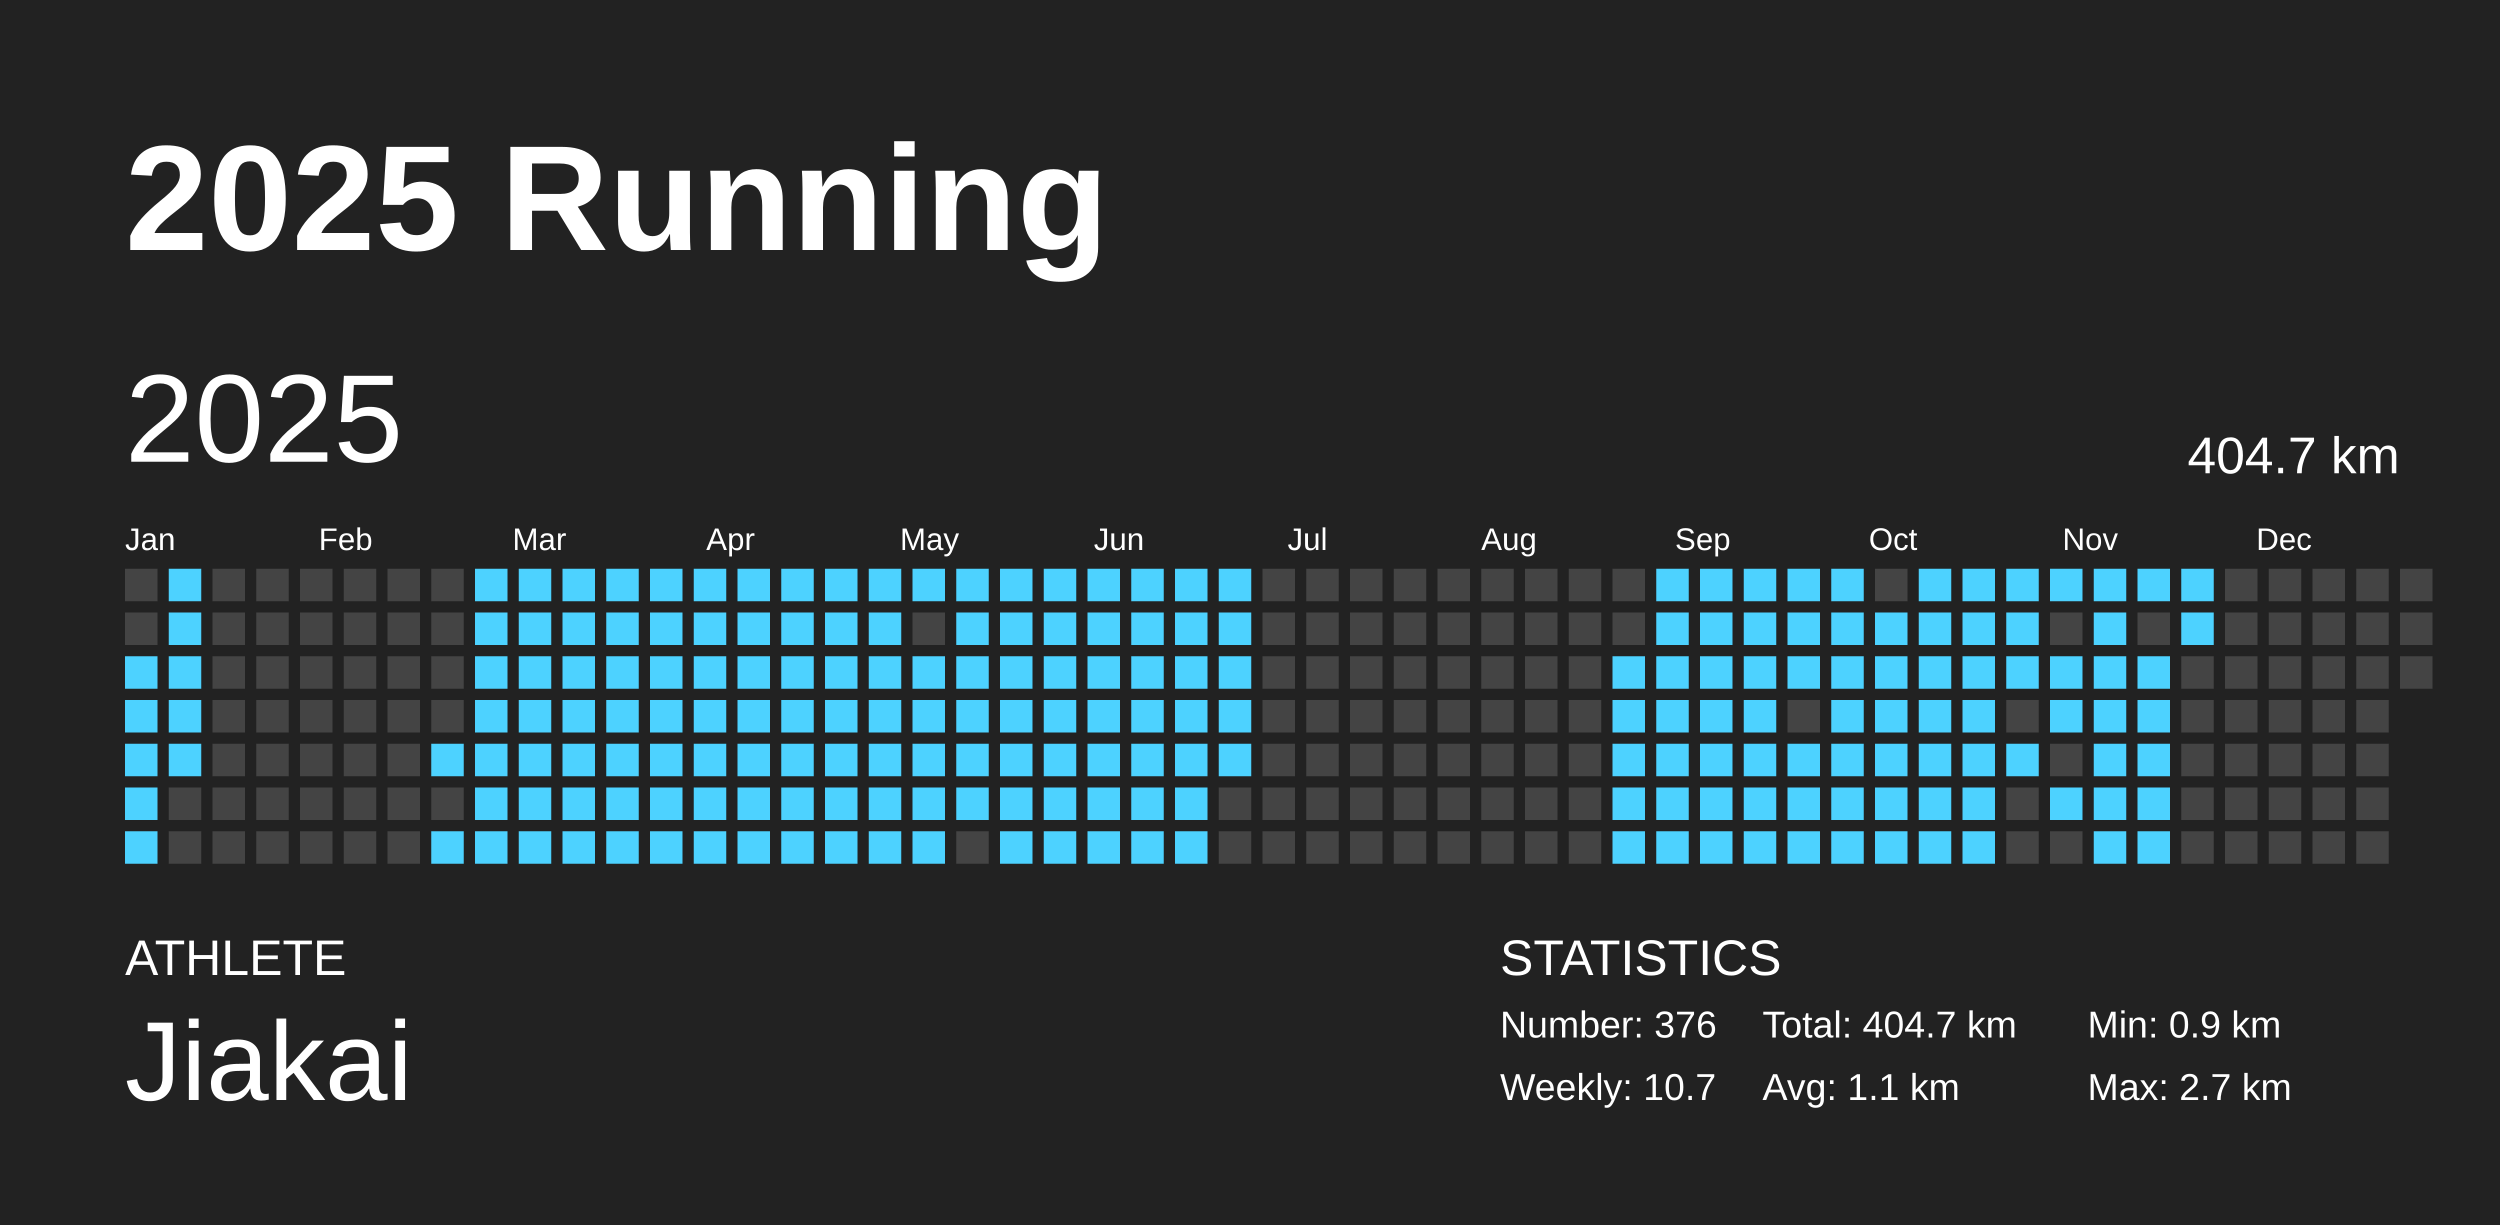
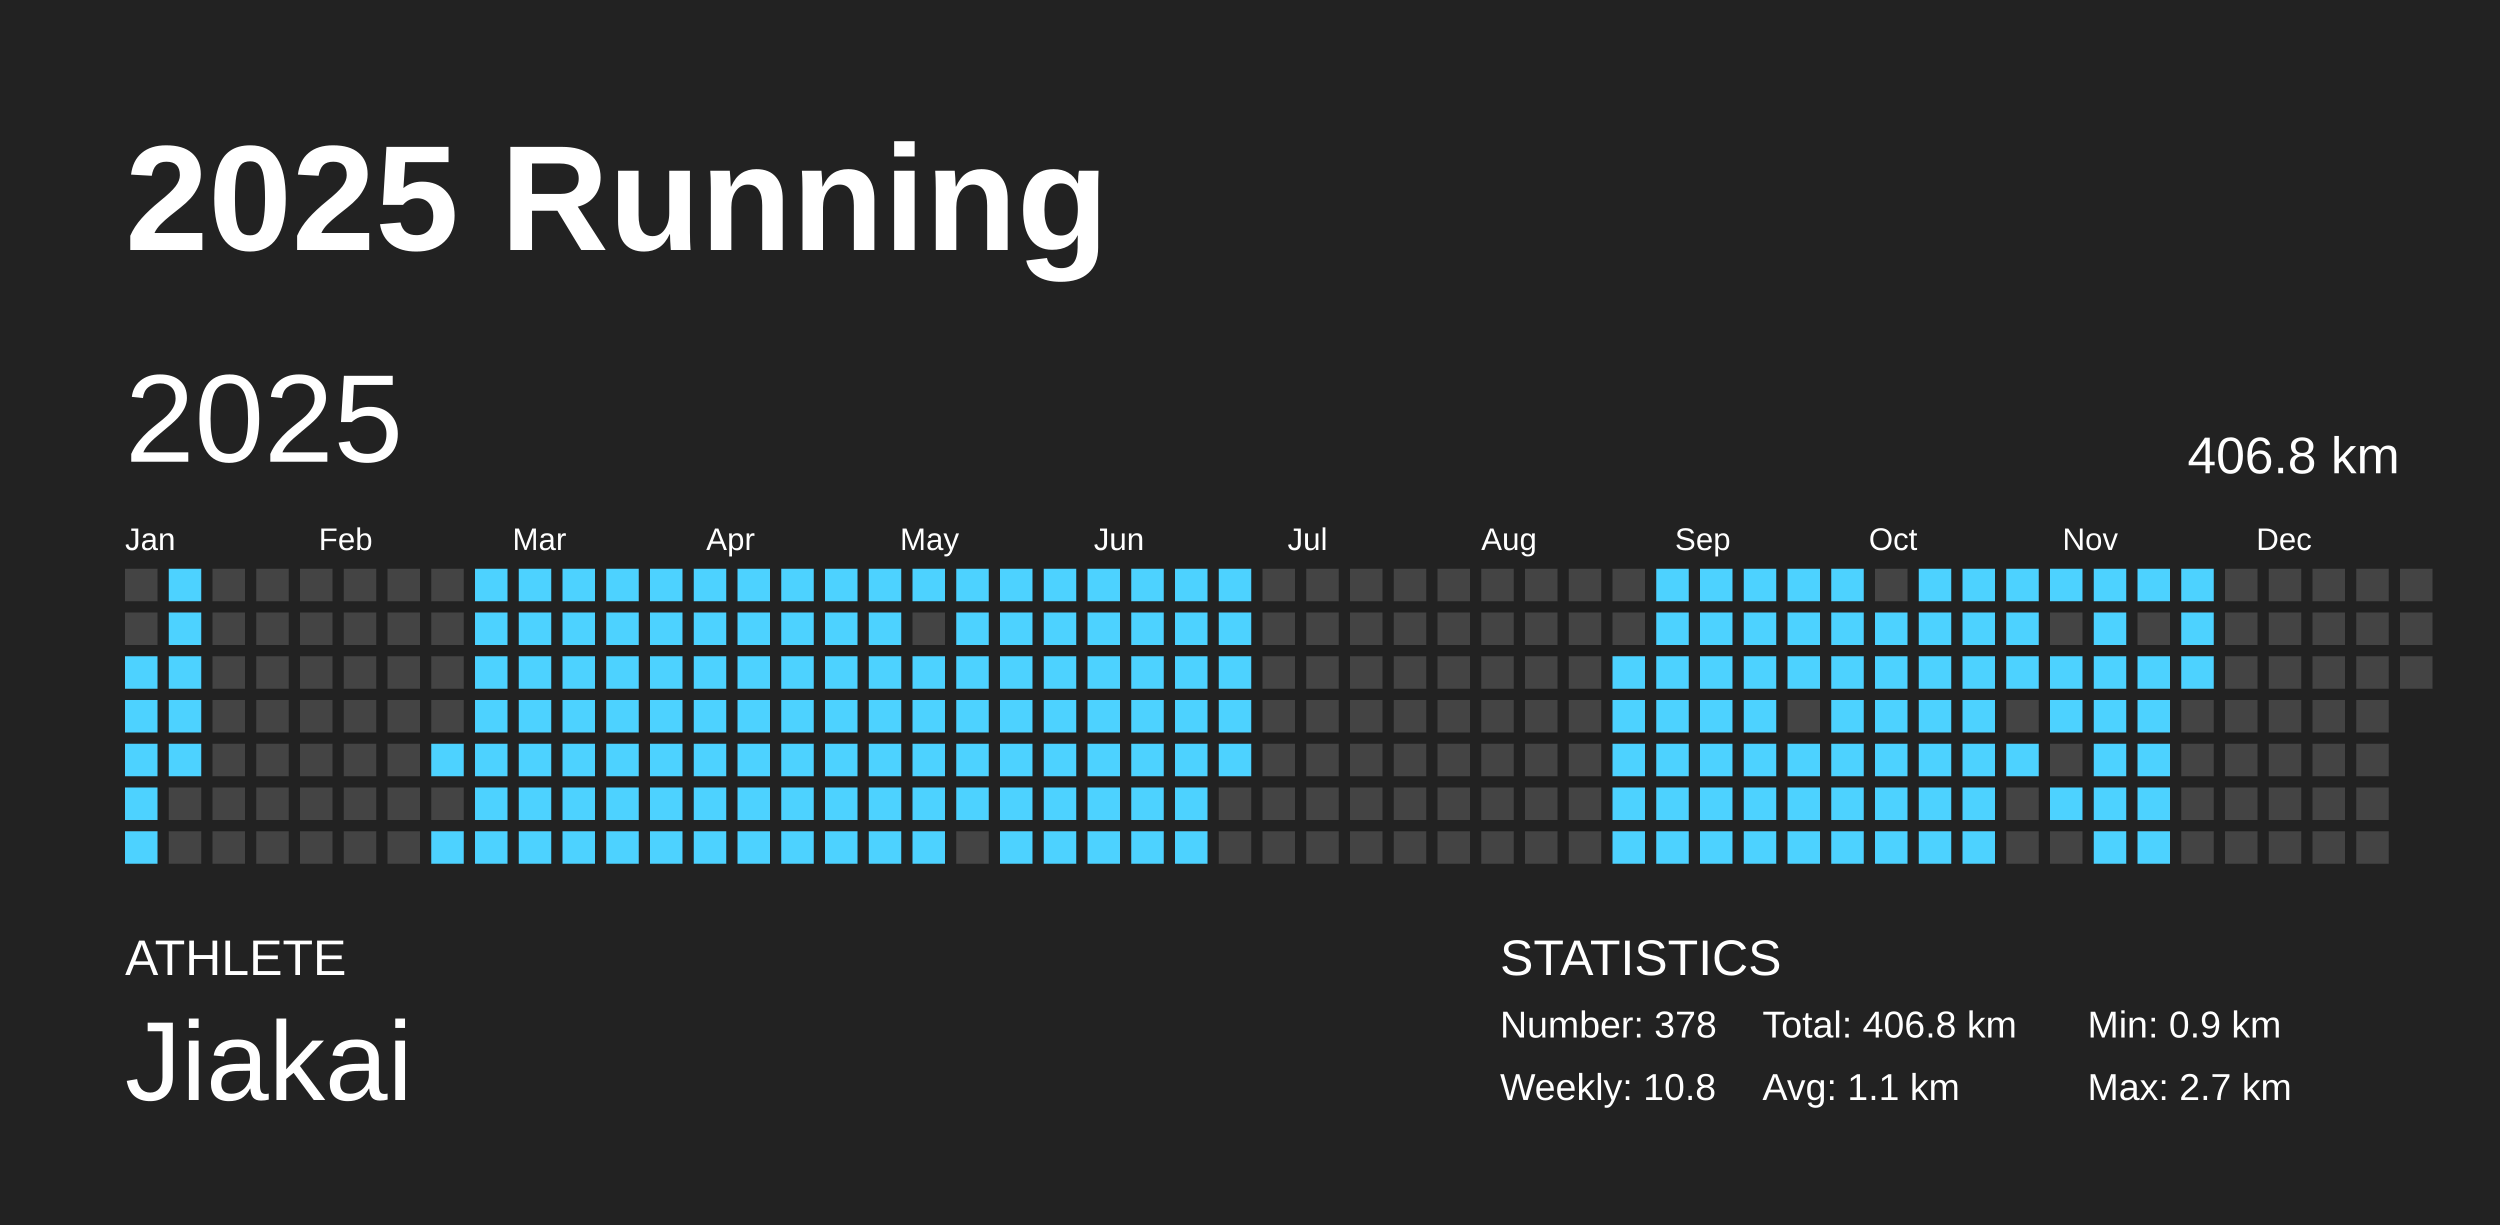
<svg xmlns="http://www.w3.org/2000/svg" baseProfile="full" height="98mm" version="1.1" viewBox="0,0,200,98" width="200mm">
  <defs />
  <rect fill="#222222" height="98" width="200" x="0" y="0" />
  <text fill="#FFFFFF" style="font-size:12px; font-family:Arial; font-weight:bold;" x="10" y="20">2025 Running</text>
  <text fill="#FFFFFF" style="font-size:4px; font-family:Arial" x="10" y="78">ATHLETE</text>
  <text fill="#FFFFFF" style="font-size:9px; font-family:Arial" x="10" y="88">Jiakai</text>
  <text fill="#FFFFFF" style="font-size:4px; font-family:Arial" x="120" y="78">STATISTICS</text>
-   <text fill="#FFFFFF" style="font-size:3px; font-family:Arial" x="120" y="83">Number: 376</text>
-   <text fill="#FFFFFF" style="font-size:3px; font-family:Arial" x="120" y="88">Weekly: 10.7</text>
-   <text fill="#FFFFFF" style="font-size:3px; font-family:Arial" x="141" y="83">Total: 404.7 km</text>
+   <text fill="#FFFFFF" style="font-size:3px; font-family:Arial" x="120" y="83">Number: 378</text>
+   <text fill="#FFFFFF" style="font-size:3px; font-family:Arial" x="120" y="88">Weekly: 10.8</text>
+   <text fill="#FFFFFF" style="font-size:3px; font-family:Arial" x="141" y="83">Total: 406.8 km</text>
  <text fill="#FFFFFF" style="font-size:3px; font-family:Arial" x="141" y="88">Avg: 1.1 km</text>
  <text fill="#FFFFFF" style="font-size:3px; font-family:Arial" x="167" y="83">Min: 0.9 km</text>
  <text fill="#FFFFFF" style="font-size:3px; font-family:Arial" x="167" y="88">Max: 2.7 km</text>
  <text dominant-baseline="hanging" fill="#FFFFFF" style="font-size:10.0px; font-family:Arial;" x="10" y="30">2025</text>
-   <text dominant-baseline="hanging" fill="#FFFFFF" style="font-size:4.125px; font-family:Arial;" x="175" y="35">404.7 km</text>
+   <text dominant-baseline="hanging" fill="#FFFFFF" style="font-size:4.125px; font-family:Arial;" x="175" y="35">406.8 km</text>
  <text fill="#FFFFFF" style="font-size:2.5px; font-family:Arial" x="10.0" y="44">Jan</text>
  <text fill="#FFFFFF" style="font-size:2.5px; font-family:Arial" x="25.5" y="44">Feb</text>
  <text fill="#FFFFFF" style="font-size:2.5px; font-family:Arial" x="41.0" y="44">Mar</text>
  <text fill="#FFFFFF" style="font-size:2.5px; font-family:Arial" x="56.5" y="44">Apr</text>
  <text fill="#FFFFFF" style="font-size:2.5px; font-family:Arial" x="72.0" y="44">May</text>
  <text fill="#FFFFFF" style="font-size:2.5px; font-family:Arial" x="87.5" y="44">Jun</text>
  <text fill="#FFFFFF" style="font-size:2.5px; font-family:Arial" x="103.0" y="44">Jul</text>
  <text fill="#FFFFFF" style="font-size:2.5px; font-family:Arial" x="118.5" y="44">Aug</text>
  <text fill="#FFFFFF" style="font-size:2.5px; font-family:Arial" x="134.0" y="44">Sep</text>
  <text fill="#FFFFFF" style="font-size:2.5px; font-family:Arial" x="149.5" y="44">Oct</text>
  <text fill="#FFFFFF" style="font-size:2.5px; font-family:Arial" x="165.0" y="44">Nov</text>
  <text fill="#FFFFFF" style="font-size:2.5px; font-family:Arial" x="180.5" y="44">Dec</text>
  <rect fill="#444444" height="2.6" width="2.6" x="10.0" y="45.5" />
  <rect fill="#444444" height="2.6" width="2.6" x="10.0" y="49.0" />
  <rect fill="#4dd2ff" height="2.6" width="2.6" x="10.0" y="52.5" />
  <rect fill="#4dd2ff" height="2.6" width="2.6" x="10.0" y="56.0" />
  <rect fill="#4dd2ff" height="2.6" width="2.6" x="10.0" y="59.5" />
  <rect fill="#4dd2ff" height="2.6" width="2.6" x="10.0" y="63.0" />
  <rect fill="#4dd2ff" height="2.6" width="2.6" x="10.0" y="66.5" />
  <rect fill="#4dd2ff" height="2.6" width="2.6" x="13.5" y="45.5" />
  <rect fill="#4dd2ff" height="2.6" width="2.6" x="13.5" y="49.0" />
  <rect fill="#4dd2ff" height="2.6" width="2.6" x="13.5" y="52.5" />
  <rect fill="#4dd2ff" height="2.6" width="2.6" x="13.5" y="56.0" />
  <rect fill="#4dd2ff" height="2.6" width="2.6" x="13.5" y="59.5" />
  <rect fill="#444444" height="2.6" width="2.6" x="13.5" y="63.0" />
  <rect fill="#444444" height="2.6" width="2.6" x="13.5" y="66.5" />
  <rect fill="#444444" height="2.6" width="2.6" x="17.0" y="45.5" />
  <rect fill="#444444" height="2.6" width="2.6" x="17.0" y="49.0" />
  <rect fill="#444444" height="2.6" width="2.6" x="17.0" y="52.5" />
  <rect fill="#444444" height="2.6" width="2.6" x="17.0" y="56.0" />
  <rect fill="#444444" height="2.6" width="2.6" x="17.0" y="59.5" />
  <rect fill="#444444" height="2.6" width="2.6" x="17.0" y="63.0" />
  <rect fill="#444444" height="2.6" width="2.6" x="17.0" y="66.5" />
  <rect fill="#444444" height="2.6" width="2.6" x="20.5" y="45.5" />
  <rect fill="#444444" height="2.6" width="2.6" x="20.5" y="49.0" />
  <rect fill="#444444" height="2.6" width="2.6" x="20.5" y="52.5" />
  <rect fill="#444444" height="2.6" width="2.6" x="20.5" y="56.0" />
  <rect fill="#444444" height="2.6" width="2.6" x="20.5" y="59.5" />
  <rect fill="#444444" height="2.6" width="2.6" x="20.5" y="63.0" />
  <rect fill="#444444" height="2.6" width="2.6" x="20.5" y="66.5" />
  <rect fill="#444444" height="2.6" width="2.6" x="24.0" y="45.5" />
  <rect fill="#444444" height="2.6" width="2.6" x="24.0" y="49.0" />
  <rect fill="#444444" height="2.6" width="2.6" x="24.0" y="52.5" />
  <rect fill="#444444" height="2.6" width="2.6" x="24.0" y="56.0" />
  <rect fill="#444444" height="2.6" width="2.6" x="24.0" y="59.5" />
  <rect fill="#444444" height="2.6" width="2.6" x="24.0" y="63.0" />
  <rect fill="#444444" height="2.6" width="2.6" x="24.0" y="66.5" />
  <rect fill="#444444" height="2.6" width="2.6" x="27.5" y="45.5" />
  <rect fill="#444444" height="2.6" width="2.6" x="27.5" y="49.0" />
  <rect fill="#444444" height="2.6" width="2.6" x="27.5" y="52.5" />
  <rect fill="#444444" height="2.6" width="2.6" x="27.5" y="56.0" />
  <rect fill="#444444" height="2.6" width="2.6" x="27.5" y="59.5" />
  <rect fill="#444444" height="2.6" width="2.6" x="27.5" y="63.0" />
  <rect fill="#444444" height="2.6" width="2.6" x="27.5" y="66.5" />
  <rect fill="#444444" height="2.6" width="2.6" x="31.0" y="45.5" />
  <rect fill="#444444" height="2.6" width="2.6" x="31.0" y="49.0" />
  <rect fill="#444444" height="2.6" width="2.6" x="31.0" y="52.5" />
  <rect fill="#444444" height="2.6" width="2.6" x="31.0" y="56.0" />
  <rect fill="#444444" height="2.6" width="2.6" x="31.0" y="59.5" />
  <rect fill="#444444" height="2.6" width="2.6" x="31.0" y="63.0" />
  <rect fill="#444444" height="2.6" width="2.6" x="31.0" y="66.5" />
  <rect fill="#444444" height="2.6" width="2.6" x="34.5" y="45.5" />
  <rect fill="#444444" height="2.6" width="2.6" x="34.5" y="49.0" />
  <rect fill="#444444" height="2.6" width="2.6" x="34.5" y="52.5" />
  <rect fill="#444444" height="2.6" width="2.6" x="34.5" y="56.0" />
  <rect fill="#4dd2ff" height="2.6" width="2.6" x="34.5" y="59.5" />
  <rect fill="#444444" height="2.6" width="2.6" x="34.5" y="63.0" />
  <rect fill="#4dd2ff" height="2.6" width="2.6" x="34.5" y="66.5" />
  <rect fill="#4dd2ff" height="2.6" width="2.6" x="38.0" y="45.5" />
  <rect fill="#4dd2ff" height="2.6" width="2.6" x="38.0" y="49.0" />
  <rect fill="#4dd2ff" height="2.6" width="2.6" x="38.0" y="52.5" />
  <rect fill="#4dd2ff" height="2.6" width="2.6" x="38.0" y="56.0" />
  <rect fill="#4dd2ff" height="2.6" width="2.6" x="38.0" y="59.5" />
  <rect fill="#4dd2ff" height="2.6" width="2.6" x="38.0" y="63.0" />
  <rect fill="#4dd2ff" height="2.6" width="2.6" x="38.0" y="66.5" />
  <rect fill="#4dd2ff" height="2.6" width="2.6" x="41.5" y="45.5" />
  <rect fill="#4dd2ff" height="2.6" width="2.6" x="41.5" y="49.0" />
  <rect fill="#4dd2ff" height="2.6" width="2.6" x="41.5" y="52.5" />
  <rect fill="#4dd2ff" height="2.6" width="2.6" x="41.5" y="56.0" />
  <rect fill="#4dd2ff" height="2.6" width="2.6" x="41.5" y="59.5" />
  <rect fill="#4dd2ff" height="2.6" width="2.6" x="41.5" y="63.0" />
  <rect fill="#4dd2ff" height="2.6" width="2.6" x="41.5" y="66.5" />
  <rect fill="#4dd2ff" height="2.6" width="2.6" x="45.0" y="45.5" />
  <rect fill="#4dd2ff" height="2.6" width="2.6" x="45.0" y="49.0" />
  <rect fill="#4dd2ff" height="2.6" width="2.6" x="45.0" y="52.5" />
  <rect fill="#4dd2ff" height="2.6" width="2.6" x="45.0" y="56.0" />
  <rect fill="#4dd2ff" height="2.6" width="2.6" x="45.0" y="59.5" />
  <rect fill="#4dd2ff" height="2.6" width="2.6" x="45.0" y="63.0" />
  <rect fill="#4dd2ff" height="2.6" width="2.6" x="45.0" y="66.5" />
  <rect fill="#4dd2ff" height="2.6" width="2.6" x="48.5" y="45.5" />
  <rect fill="#4dd2ff" height="2.6" width="2.6" x="48.5" y="49.0" />
  <rect fill="#4dd2ff" height="2.6" width="2.6" x="48.5" y="52.5" />
  <rect fill="#4dd2ff" height="2.6" width="2.6" x="48.5" y="56.0" />
  <rect fill="#4dd2ff" height="2.6" width="2.6" x="48.5" y="59.5" />
  <rect fill="#4dd2ff" height="2.6" width="2.6" x="48.5" y="63.0" />
  <rect fill="#4dd2ff" height="2.6" width="2.6" x="48.5" y="66.5" />
  <rect fill="#4dd2ff" height="2.6" width="2.6" x="52.0" y="45.5" />
  <rect fill="#4dd2ff" height="2.6" width="2.6" x="52.0" y="49.0" />
  <rect fill="#4dd2ff" height="2.6" width="2.6" x="52.0" y="52.5" />
  <rect fill="#4dd2ff" height="2.6" width="2.6" x="52.0" y="56.0" />
  <rect fill="#4dd2ff" height="2.6" width="2.6" x="52.0" y="59.5" />
  <rect fill="#4dd2ff" height="2.6" width="2.6" x="52.0" y="63.0" />
  <rect fill="#4dd2ff" height="2.6" width="2.6" x="52.0" y="66.5" />
  <rect fill="#4dd2ff" height="2.6" width="2.6" x="55.5" y="45.5" />
  <rect fill="#4dd2ff" height="2.6" width="2.6" x="55.5" y="49.0" />
  <rect fill="#4dd2ff" height="2.6" width="2.6" x="55.5" y="52.5" />
  <rect fill="#4dd2ff" height="2.6" width="2.6" x="55.5" y="56.0" />
  <rect fill="#4dd2ff" height="2.6" width="2.6" x="55.5" y="59.5" />
  <rect fill="#4dd2ff" height="2.6" width="2.6" x="55.5" y="63.0" />
  <rect fill="#4dd2ff" height="2.6" width="2.6" x="55.5" y="66.5" />
  <rect fill="#4dd2ff" height="2.6" width="2.6" x="59.0" y="45.5" />
  <rect fill="#4dd2ff" height="2.6" width="2.6" x="59.0" y="49.0" />
  <rect fill="#4dd2ff" height="2.6" width="2.6" x="59.0" y="52.5" />
  <rect fill="#4dd2ff" height="2.6" width="2.6" x="59.0" y="56.0" />
  <rect fill="#4dd2ff" height="2.6" width="2.6" x="59.0" y="59.5" />
  <rect fill="#4dd2ff" height="2.6" width="2.6" x="59.0" y="63.0" />
  <rect fill="#4dd2ff" height="2.6" width="2.6" x="59.0" y="66.5" />
  <rect fill="#4dd2ff" height="2.6" width="2.6" x="62.5" y="45.5" />
  <rect fill="#4dd2ff" height="2.6" width="2.6" x="62.5" y="49.0" />
  <rect fill="#4dd2ff" height="2.6" width="2.6" x="62.5" y="52.5" />
  <rect fill="#4dd2ff" height="2.6" width="2.6" x="62.5" y="56.0" />
  <rect fill="#4dd2ff" height="2.6" width="2.6" x="62.5" y="59.5" />
  <rect fill="#4dd2ff" height="2.6" width="2.6" x="62.5" y="63.0" />
  <rect fill="#4dd2ff" height="2.6" width="2.6" x="62.5" y="66.5" />
  <rect fill="#4dd2ff" height="2.6" width="2.6" x="66.0" y="45.5" />
  <rect fill="#4dd2ff" height="2.6" width="2.6" x="66.0" y="49.0" />
  <rect fill="#4dd2ff" height="2.6" width="2.6" x="66.0" y="52.5" />
  <rect fill="#4dd2ff" height="2.6" width="2.6" x="66.0" y="56.0" />
  <rect fill="#4dd2ff" height="2.6" width="2.6" x="66.0" y="59.5" />
  <rect fill="#4dd2ff" height="2.6" width="2.6" x="66.0" y="63.0" />
  <rect fill="#4dd2ff" height="2.6" width="2.6" x="66.0" y="66.5" />
  <rect fill="#4dd2ff" height="2.6" width="2.6" x="69.5" y="45.5" />
  <rect fill="#4dd2ff" height="2.6" width="2.6" x="69.5" y="49.0" />
  <rect fill="#4dd2ff" height="2.6" width="2.6" x="69.5" y="52.5" />
  <rect fill="#4dd2ff" height="2.6" width="2.6" x="69.5" y="56.0" />
  <rect fill="#4dd2ff" height="2.6" width="2.6" x="69.5" y="59.5" />
  <rect fill="#4dd2ff" height="2.6" width="2.6" x="69.5" y="63.0" />
  <rect fill="#4dd2ff" height="2.6" width="2.6" x="69.5" y="66.5" />
  <rect fill="#4dd2ff" height="2.6" width="2.6" x="73.0" y="45.5" />
  <rect fill="#444444" height="2.6" width="2.6" x="73.0" y="49.0" />
  <rect fill="#4dd2ff" height="2.6" width="2.6" x="73.0" y="52.5" />
  <rect fill="#4dd2ff" height="2.6" width="2.6" x="73.0" y="56.0" />
  <rect fill="#4dd2ff" height="2.6" width="2.6" x="73.0" y="59.5" />
  <rect fill="#4dd2ff" height="2.6" width="2.6" x="73.0" y="63.0" />
  <rect fill="#4dd2ff" height="2.6" width="2.6" x="73.0" y="66.5" />
  <rect fill="#4dd2ff" height="2.6" width="2.6" x="76.5" y="45.5" />
  <rect fill="#4dd2ff" height="2.6" width="2.6" x="76.5" y="49.0" />
  <rect fill="#4dd2ff" height="2.6" width="2.6" x="76.5" y="52.5" />
  <rect fill="#4dd2ff" height="2.6" width="2.6" x="76.5" y="56.0" />
  <rect fill="#4dd2ff" height="2.6" width="2.6" x="76.5" y="59.5" />
  <rect fill="#4dd2ff" height="2.6" width="2.6" x="76.5" y="63.0" />
  <rect fill="#444444" height="2.6" width="2.6" x="76.5" y="66.5" />
  <rect fill="#4dd2ff" height="2.6" width="2.6" x="80.0" y="45.5" />
  <rect fill="#4dd2ff" height="2.6" width="2.6" x="80.0" y="49.0" />
  <rect fill="#4dd2ff" height="2.6" width="2.6" x="80.0" y="52.5" />
  <rect fill="#4dd2ff" height="2.6" width="2.6" x="80.0" y="56.0" />
  <rect fill="#4dd2ff" height="2.6" width="2.6" x="80.0" y="59.5" />
  <rect fill="#4dd2ff" height="2.6" width="2.6" x="80.0" y="63.0" />
  <rect fill="#4dd2ff" height="2.6" width="2.6" x="80.0" y="66.5" />
  <rect fill="#4dd2ff" height="2.6" width="2.6" x="83.5" y="45.5" />
  <rect fill="#4dd2ff" height="2.6" width="2.6" x="83.5" y="49.0" />
  <rect fill="#4dd2ff" height="2.6" width="2.6" x="83.5" y="52.5" />
  <rect fill="#4dd2ff" height="2.6" width="2.6" x="83.5" y="56.0" />
  <rect fill="#4dd2ff" height="2.6" width="2.6" x="83.5" y="59.5" />
  <rect fill="#4dd2ff" height="2.6" width="2.6" x="83.5" y="63.0" />
  <rect fill="#4dd2ff" height="2.6" width="2.6" x="83.5" y="66.5" />
  <rect fill="#4dd2ff" height="2.6" width="2.6" x="87.0" y="45.5" />
  <rect fill="#4dd2ff" height="2.6" width="2.6" x="87.0" y="49.0" />
  <rect fill="#4dd2ff" height="2.6" width="2.6" x="87.0" y="52.5" />
  <rect fill="#4dd2ff" height="2.6" width="2.6" x="87.0" y="56.0" />
  <rect fill="#4dd2ff" height="2.6" width="2.6" x="87.0" y="59.5" />
  <rect fill="#4dd2ff" height="2.6" width="2.6" x="87.0" y="63.0" />
  <rect fill="#4dd2ff" height="2.6" width="2.6" x="87.0" y="66.5" />
  <rect fill="#4dd2ff" height="2.6" width="2.6" x="90.5" y="45.5" />
  <rect fill="#4dd2ff" height="2.6" width="2.6" x="90.5" y="49.0" />
  <rect fill="#4dd2ff" height="2.6" width="2.6" x="90.5" y="52.5" />
  <rect fill="#4dd2ff" height="2.6" width="2.6" x="90.5" y="56.0" />
  <rect fill="#4dd2ff" height="2.6" width="2.6" x="90.5" y="59.5" />
  <rect fill="#4dd2ff" height="2.6" width="2.6" x="90.5" y="63.0" />
  <rect fill="#4dd2ff" height="2.6" width="2.6" x="90.5" y="66.5" />
  <rect fill="#4dd2ff" height="2.6" width="2.6" x="94.0" y="45.5" />
  <rect fill="#4dd2ff" height="2.6" width="2.6" x="94.0" y="49.0" />
  <rect fill="#4dd2ff" height="2.6" width="2.6" x="94.0" y="52.5" />
  <rect fill="#4dd2ff" height="2.6" width="2.6" x="94.0" y="56.0" />
  <rect fill="#4dd2ff" height="2.6" width="2.6" x="94.0" y="59.5" />
  <rect fill="#4dd2ff" height="2.6" width="2.6" x="94.0" y="63.0" />
  <rect fill="#4dd2ff" height="2.6" width="2.6" x="94.0" y="66.5" />
  <rect fill="#4dd2ff" height="2.6" width="2.6" x="97.5" y="45.5" />
  <rect fill="#4dd2ff" height="2.6" width="2.6" x="97.5" y="49.0" />
  <rect fill="#4dd2ff" height="2.6" width="2.6" x="97.5" y="52.5" />
  <rect fill="#4dd2ff" height="2.6" width="2.6" x="97.5" y="56.0" />
  <rect fill="#4dd2ff" height="2.6" width="2.6" x="97.5" y="59.5" />
  <rect fill="#444444" height="2.6" width="2.6" x="97.5" y="63.0" />
  <rect fill="#444444" height="2.6" width="2.6" x="97.5" y="66.5" />
  <rect fill="#444444" height="2.6" width="2.6" x="101.0" y="45.5" />
  <rect fill="#444444" height="2.6" width="2.6" x="101.0" y="49.0" />
  <rect fill="#444444" height="2.6" width="2.6" x="101.0" y="52.5" />
  <rect fill="#444444" height="2.6" width="2.6" x="101.0" y="56.0" />
  <rect fill="#444444" height="2.6" width="2.6" x="101.0" y="59.5" />
  <rect fill="#444444" height="2.6" width="2.6" x="101.0" y="63.0" />
  <rect fill="#444444" height="2.6" width="2.6" x="101.0" y="66.5" />
  <rect fill="#444444" height="2.6" width="2.6" x="104.5" y="45.5" />
  <rect fill="#444444" height="2.6" width="2.6" x="104.5" y="49.0" />
  <rect fill="#444444" height="2.6" width="2.6" x="104.5" y="52.5" />
  <rect fill="#444444" height="2.6" width="2.6" x="104.5" y="56.0" />
  <rect fill="#444444" height="2.6" width="2.6" x="104.5" y="59.5" />
  <rect fill="#444444" height="2.6" width="2.6" x="104.5" y="63.0" />
  <rect fill="#444444" height="2.6" width="2.6" x="104.5" y="66.5" />
  <rect fill="#444444" height="2.6" width="2.6" x="108.0" y="45.5" />
  <rect fill="#444444" height="2.6" width="2.6" x="108.0" y="49.0" />
  <rect fill="#444444" height="2.6" width="2.6" x="108.0" y="52.5" />
  <rect fill="#444444" height="2.6" width="2.6" x="108.0" y="56.0" />
  <rect fill="#444444" height="2.6" width="2.6" x="108.0" y="59.5" />
  <rect fill="#444444" height="2.6" width="2.6" x="108.0" y="63.0" />
  <rect fill="#444444" height="2.6" width="2.6" x="108.0" y="66.5" />
  <rect fill="#444444" height="2.6" width="2.6" x="111.5" y="45.5" />
  <rect fill="#444444" height="2.6" width="2.6" x="111.5" y="49.0" />
  <rect fill="#444444" height="2.6" width="2.6" x="111.5" y="52.5" />
  <rect fill="#444444" height="2.6" width="2.6" x="111.5" y="56.0" />
  <rect fill="#444444" height="2.6" width="2.6" x="111.5" y="59.5" />
  <rect fill="#444444" height="2.6" width="2.6" x="111.5" y="63.0" />
  <rect fill="#444444" height="2.6" width="2.6" x="111.5" y="66.5" />
  <rect fill="#444444" height="2.6" width="2.6" x="115.0" y="45.5" />
  <rect fill="#444444" height="2.6" width="2.6" x="115.0" y="49.0" />
  <rect fill="#444444" height="2.6" width="2.6" x="115.0" y="52.5" />
  <rect fill="#444444" height="2.6" width="2.6" x="115.0" y="56.0" />
  <rect fill="#444444" height="2.6" width="2.6" x="115.0" y="59.5" />
  <rect fill="#444444" height="2.6" width="2.6" x="115.0" y="63.0" />
  <rect fill="#444444" height="2.6" width="2.6" x="115.0" y="66.5" />
  <rect fill="#444444" height="2.6" width="2.6" x="118.5" y="45.5" />
  <rect fill="#444444" height="2.6" width="2.6" x="118.5" y="49.0" />
  <rect fill="#444444" height="2.6" width="2.6" x="118.5" y="52.5" />
  <rect fill="#444444" height="2.6" width="2.6" x="118.5" y="56.0" />
  <rect fill="#444444" height="2.6" width="2.6" x="118.5" y="59.5" />
  <rect fill="#444444" height="2.6" width="2.6" x="118.5" y="63.0" />
  <rect fill="#444444" height="2.6" width="2.6" x="118.5" y="66.5" />
  <rect fill="#444444" height="2.6" width="2.6" x="122.0" y="45.5" />
  <rect fill="#444444" height="2.6" width="2.6" x="122.0" y="49.0" />
  <rect fill="#444444" height="2.6" width="2.6" x="122.0" y="52.5" />
  <rect fill="#444444" height="2.6" width="2.6" x="122.0" y="56.0" />
  <rect fill="#444444" height="2.6" width="2.6" x="122.0" y="59.5" />
  <rect fill="#444444" height="2.6" width="2.6" x="122.0" y="63.0" />
  <rect fill="#444444" height="2.6" width="2.6" x="122.0" y="66.5" />
  <rect fill="#444444" height="2.6" width="2.6" x="125.5" y="45.5" />
  <rect fill="#444444" height="2.6" width="2.6" x="125.5" y="49.0" />
  <rect fill="#444444" height="2.6" width="2.6" x="125.5" y="52.5" />
  <rect fill="#444444" height="2.6" width="2.6" x="125.5" y="56.0" />
  <rect fill="#444444" height="2.6" width="2.6" x="125.5" y="59.5" />
  <rect fill="#444444" height="2.6" width="2.6" x="125.5" y="63.0" />
  <rect fill="#444444" height="2.6" width="2.6" x="125.5" y="66.5" />
  <rect fill="#444444" height="2.6" width="2.6" x="129.0" y="45.5" />
  <rect fill="#444444" height="2.6" width="2.6" x="129.0" y="49.0" />
  <rect fill="#4dd2ff" height="2.6" width="2.6" x="129.0" y="52.5" />
  <rect fill="#4dd2ff" height="2.6" width="2.6" x="129.0" y="56.0" />
  <rect fill="#4dd2ff" height="2.6" width="2.6" x="129.0" y="59.5" />
  <rect fill="#4dd2ff" height="2.6" width="2.6" x="129.0" y="63.0" />
  <rect fill="#4dd2ff" height="2.6" width="2.6" x="129.0" y="66.5" />
  <rect fill="#4dd2ff" height="2.6" width="2.6" x="132.5" y="45.5" />
  <rect fill="#4dd2ff" height="2.6" width="2.6" x="132.5" y="49.0" />
  <rect fill="#4dd2ff" height="2.6" width="2.6" x="132.5" y="52.5" />
  <rect fill="#4dd2ff" height="2.6" width="2.6" x="132.5" y="56.0" />
  <rect fill="#4dd2ff" height="2.6" width="2.6" x="132.5" y="59.5" />
  <rect fill="#4dd2ff" height="2.6" width="2.6" x="132.5" y="63.0" />
  <rect fill="#4dd2ff" height="2.6" width="2.6" x="132.5" y="66.5" />
  <rect fill="#4dd2ff" height="2.6" width="2.6" x="136.0" y="45.5" />
  <rect fill="#4dd2ff" height="2.6" width="2.6" x="136.0" y="49.0" />
  <rect fill="#4dd2ff" height="2.6" width="2.6" x="136.0" y="52.5" />
  <rect fill="#4dd2ff" height="2.6" width="2.6" x="136.0" y="56.0" />
  <rect fill="#4dd2ff" height="2.6" width="2.6" x="136.0" y="59.5" />
  <rect fill="#4dd2ff" height="2.6" width="2.6" x="136.0" y="63.0" />
  <rect fill="#4dd2ff" height="2.6" width="2.6" x="136.0" y="66.5" />
  <rect fill="#4dd2ff" height="2.6" width="2.6" x="139.5" y="45.5" />
  <rect fill="#4dd2ff" height="2.6" width="2.6" x="139.5" y="49.0" />
  <rect fill="#4dd2ff" height="2.6" width="2.6" x="139.5" y="52.5" />
  <rect fill="#4dd2ff" height="2.6" width="2.6" x="139.5" y="56.0" />
  <rect fill="#4dd2ff" height="2.6" width="2.6" x="139.5" y="59.5" />
  <rect fill="#4dd2ff" height="2.6" width="2.6" x="139.5" y="63.0" />
  <rect fill="#4dd2ff" height="2.6" width="2.6" x="139.5" y="66.5" />
  <rect fill="#4dd2ff" height="2.6" width="2.6" x="143.0" y="45.5" />
  <rect fill="#4dd2ff" height="2.6" width="2.6" x="143.0" y="49.0" />
  <rect fill="#4dd2ff" height="2.6" width="2.6" x="143.0" y="52.5" />
  <rect fill="#444444" height="2.6" width="2.6" x="143.0" y="56.0" />
  <rect fill="#4dd2ff" height="2.6" width="2.6" x="143.0" y="59.5" />
  <rect fill="#4dd2ff" height="2.6" width="2.6" x="143.0" y="63.0" />
  <rect fill="#4dd2ff" height="2.6" width="2.6" x="143.0" y="66.5" />
  <rect fill="#4dd2ff" height="2.6" width="2.6" x="146.5" y="45.5" />
  <rect fill="#4dd2ff" height="2.6" width="2.6" x="146.5" y="49.0" />
  <rect fill="#4dd2ff" height="2.6" width="2.6" x="146.5" y="52.5" />
  <rect fill="#4dd2ff" height="2.6" width="2.6" x="146.5" y="56.0" />
  <rect fill="#4dd2ff" height="2.6" width="2.6" x="146.5" y="59.5" />
  <rect fill="#4dd2ff" height="2.6" width="2.6" x="146.5" y="63.0" />
  <rect fill="#4dd2ff" height="2.6" width="2.6" x="146.5" y="66.5" />
  <rect fill="#444444" height="2.6" width="2.6" x="150.0" y="45.5" />
  <rect fill="#4dd2ff" height="2.6" width="2.6" x="150.0" y="49.0" />
  <rect fill="#4dd2ff" height="2.6" width="2.6" x="150.0" y="52.5" />
  <rect fill="#4dd2ff" height="2.6" width="2.6" x="150.0" y="56.0" />
  <rect fill="#4dd2ff" height="2.6" width="2.6" x="150.0" y="59.5" />
  <rect fill="#4dd2ff" height="2.6" width="2.6" x="150.0" y="63.0" />
  <rect fill="#4dd2ff" height="2.6" width="2.6" x="150.0" y="66.5" />
  <rect fill="#4dd2ff" height="2.6" width="2.6" x="153.5" y="45.5" />
  <rect fill="#4dd2ff" height="2.6" width="2.6" x="153.5" y="49.0" />
  <rect fill="#4dd2ff" height="2.6" width="2.6" x="153.5" y="52.5" />
  <rect fill="#4dd2ff" height="2.6" width="2.6" x="153.5" y="56.0" />
  <rect fill="#4dd2ff" height="2.6" width="2.6" x="153.5" y="59.5" />
  <rect fill="#4dd2ff" height="2.6" width="2.6" x="153.5" y="63.0" />
  <rect fill="#4dd2ff" height="2.6" width="2.6" x="153.5" y="66.5" />
  <rect fill="#4dd2ff" height="2.6" width="2.6" x="157.0" y="45.5" />
  <rect fill="#4dd2ff" height="2.6" width="2.6" x="157.0" y="49.0" />
  <rect fill="#4dd2ff" height="2.6" width="2.6" x="157.0" y="52.5" />
  <rect fill="#4dd2ff" height="2.6" width="2.6" x="157.0" y="56.0" />
  <rect fill="#4dd2ff" height="2.6" width="2.6" x="157.0" y="59.5" />
  <rect fill="#4dd2ff" height="2.6" width="2.6" x="157.0" y="63.0" />
  <rect fill="#4dd2ff" height="2.6" width="2.6" x="157.0" y="66.5" />
  <rect fill="#4dd2ff" height="2.6" width="2.6" x="160.5" y="45.5" />
  <rect fill="#4dd2ff" height="2.6" width="2.6" x="160.5" y="49.0" />
  <rect fill="#4dd2ff" height="2.6" width="2.6" x="160.5" y="52.5" />
  <rect fill="#444444" height="2.6" width="2.6" x="160.5" y="56.0" />
  <rect fill="#4dd2ff" height="2.6" width="2.6" x="160.5" y="59.5" />
  <rect fill="#444444" height="2.6" width="2.6" x="160.5" y="63.0" />
  <rect fill="#444444" height="2.6" width="2.6" x="160.5" y="66.5" />
  <rect fill="#4dd2ff" height="2.6" width="2.6" x="164.0" y="45.5" />
  <rect fill="#444444" height="2.6" width="2.6" x="164.0" y="49.0" />
  <rect fill="#4dd2ff" height="2.6" width="2.6" x="164.0" y="52.5" />
  <rect fill="#4dd2ff" height="2.6" width="2.6" x="164.0" y="56.0" />
  <rect fill="#444444" height="2.6" width="2.6" x="164.0" y="59.5" />
  <rect fill="#4dd2ff" height="2.6" width="2.6" x="164.0" y="63.0" />
  <rect fill="#444444" height="2.6" width="2.6" x="164.0" y="66.5" />
  <rect fill="#4dd2ff" height="2.6" width="2.6" x="167.5" y="45.5" />
  <rect fill="#4dd2ff" height="2.6" width="2.6" x="167.5" y="49.0" />
  <rect fill="#4dd2ff" height="2.6" width="2.6" x="167.5" y="52.5" />
  <rect fill="#4dd2ff" height="2.6" width="2.6" x="167.5" y="56.0" />
  <rect fill="#4dd2ff" height="2.6" width="2.6" x="167.5" y="59.5" />
  <rect fill="#4dd2ff" height="2.6" width="2.6" x="167.5" y="63.0" />
  <rect fill="#4dd2ff" height="2.6" width="2.6" x="167.5" y="66.5" />
  <rect fill="#4dd2ff" height="2.6" width="2.6" x="171.0" y="45.5" />
  <rect fill="#444444" height="2.6" width="2.6" x="171.0" y="49.0" />
  <rect fill="#4dd2ff" height="2.6" width="2.6" x="171.0" y="52.5" />
  <rect fill="#4dd2ff" height="2.6" width="2.6" x="171.0" y="56.0" />
  <rect fill="#4dd2ff" height="2.6" width="2.6" x="171.0" y="59.5" />
  <rect fill="#4dd2ff" height="2.6" width="2.6" x="171.0" y="63.0" />
  <rect fill="#4dd2ff" height="2.6" width="2.6" x="171.0" y="66.5" />
  <rect fill="#4dd2ff" height="2.6" width="2.6" x="174.5" y="45.5" />
  <rect fill="#4dd2ff" height="2.6" width="2.6" x="174.5" y="49.0" />
-   <rect fill="#444444" height="2.6" width="2.6" x="174.5" y="52.5" />
+   <rect fill="#4dd2ff" height="2.6" width="2.6" x="174.5" y="52.5" />
  <rect fill="#444444" height="2.6" width="2.6" x="174.5" y="56.0" />
  <rect fill="#444444" height="2.6" width="2.6" x="174.5" y="59.5" />
  <rect fill="#444444" height="2.6" width="2.6" x="174.5" y="63.0" />
  <rect fill="#444444" height="2.6" width="2.6" x="174.5" y="66.5" />
  <rect fill="#444444" height="2.6" width="2.6" x="178.0" y="45.5" />
  <rect fill="#444444" height="2.6" width="2.6" x="178.0" y="49.0" />
  <rect fill="#444444" height="2.6" width="2.6" x="178.0" y="52.5" />
  <rect fill="#444444" height="2.6" width="2.6" x="178.0" y="56.0" />
  <rect fill="#444444" height="2.6" width="2.6" x="178.0" y="59.5" />
  <rect fill="#444444" height="2.6" width="2.6" x="178.0" y="63.0" />
  <rect fill="#444444" height="2.6" width="2.6" x="178.0" y="66.5" />
  <rect fill="#444444" height="2.6" width="2.6" x="181.5" y="45.5" />
  <rect fill="#444444" height="2.6" width="2.6" x="181.5" y="49.0" />
  <rect fill="#444444" height="2.6" width="2.6" x="181.5" y="52.5" />
  <rect fill="#444444" height="2.6" width="2.6" x="181.5" y="56.0" />
  <rect fill="#444444" height="2.6" width="2.6" x="181.5" y="59.5" />
  <rect fill="#444444" height="2.6" width="2.6" x="181.5" y="63.0" />
  <rect fill="#444444" height="2.6" width="2.6" x="181.5" y="66.5" />
  <rect fill="#444444" height="2.6" width="2.6" x="185.0" y="45.5" />
  <rect fill="#444444" height="2.6" width="2.6" x="185.0" y="49.0" />
  <rect fill="#444444" height="2.6" width="2.6" x="185.0" y="52.5" />
  <rect fill="#444444" height="2.6" width="2.6" x="185.0" y="56.0" />
  <rect fill="#444444" height="2.6" width="2.6" x="185.0" y="59.5" />
  <rect fill="#444444" height="2.6" width="2.6" x="185.0" y="63.0" />
  <rect fill="#444444" height="2.6" width="2.6" x="185.0" y="66.5" />
  <rect fill="#444444" height="2.6" width="2.6" x="188.5" y="45.5" />
  <rect fill="#444444" height="2.6" width="2.6" x="188.5" y="49.0" />
  <rect fill="#444444" height="2.6" width="2.6" x="188.5" y="52.5" />
  <rect fill="#444444" height="2.6" width="2.6" x="188.5" y="56.0" />
  <rect fill="#444444" height="2.6" width="2.6" x="188.5" y="59.5" />
  <rect fill="#444444" height="2.6" width="2.6" x="188.5" y="63.0" />
  <rect fill="#444444" height="2.6" width="2.6" x="188.5" y="66.5" />
  <rect fill="#444444" height="2.6" width="2.6" x="192.0" y="45.5" />
  <rect fill="#444444" height="2.6" width="2.6" x="192.0" y="49.0" />
  <rect fill="#444444" height="2.6" width="2.6" x="192.0" y="52.5" />
</svg>
